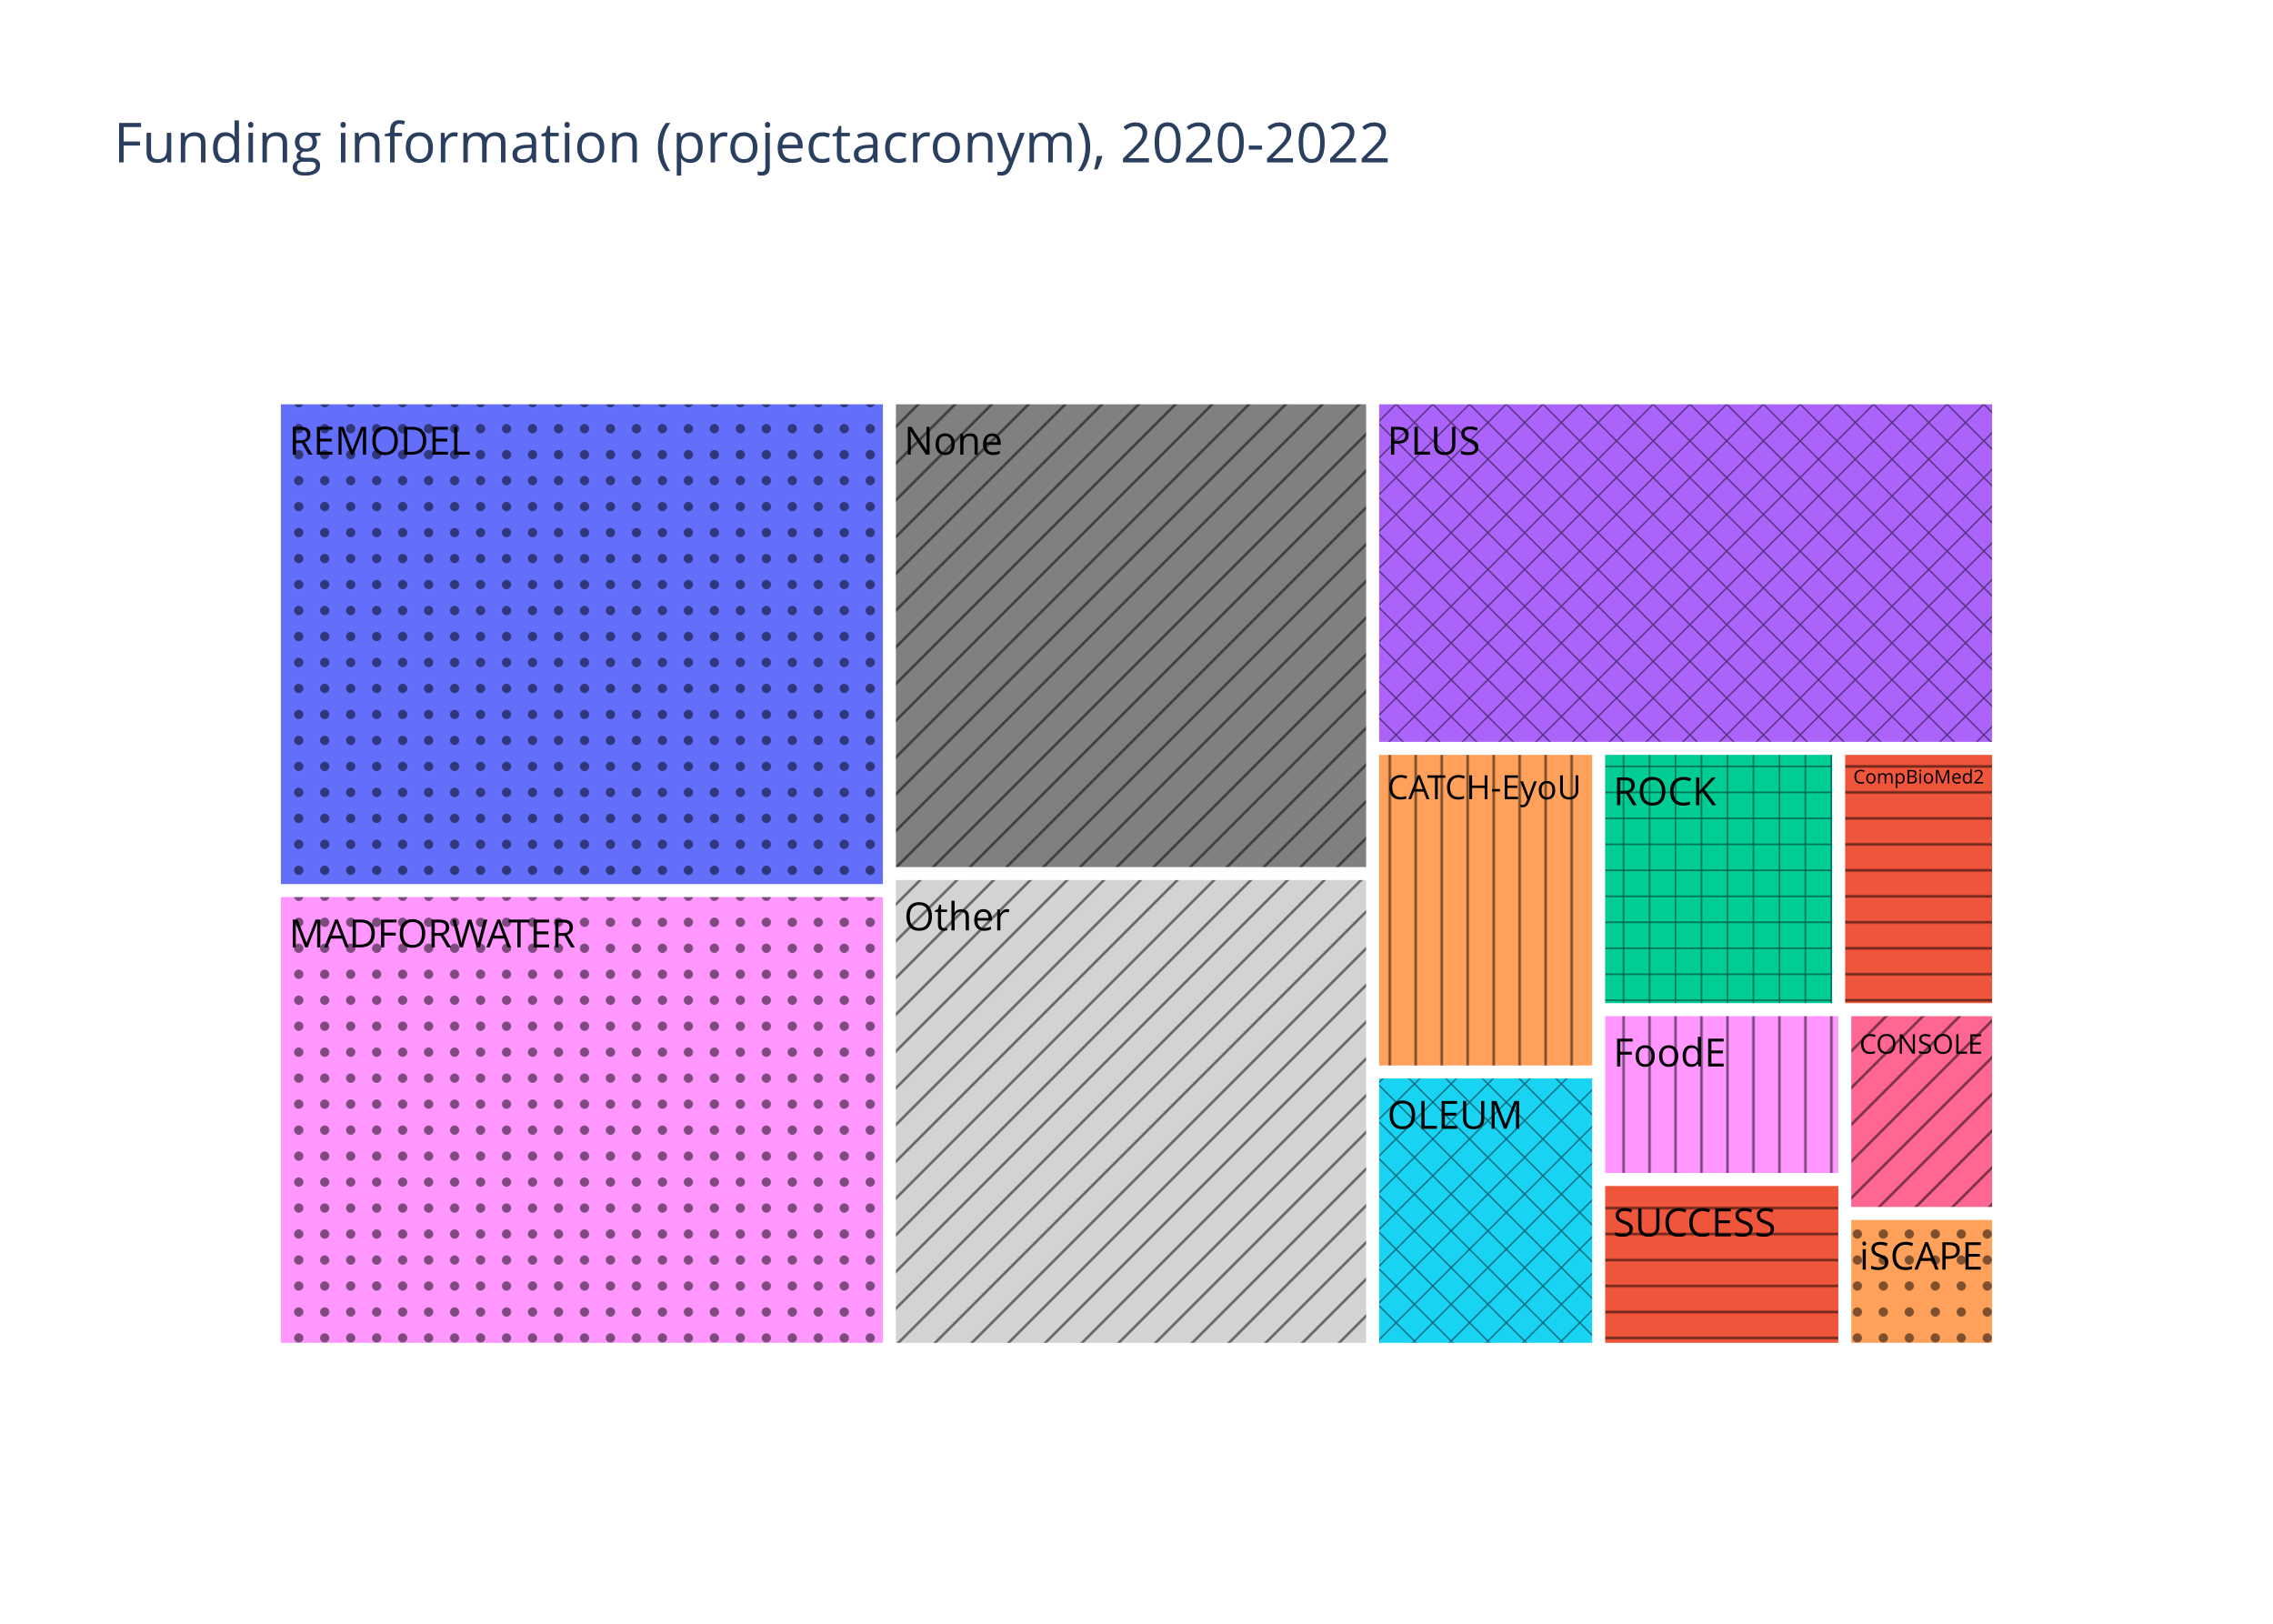
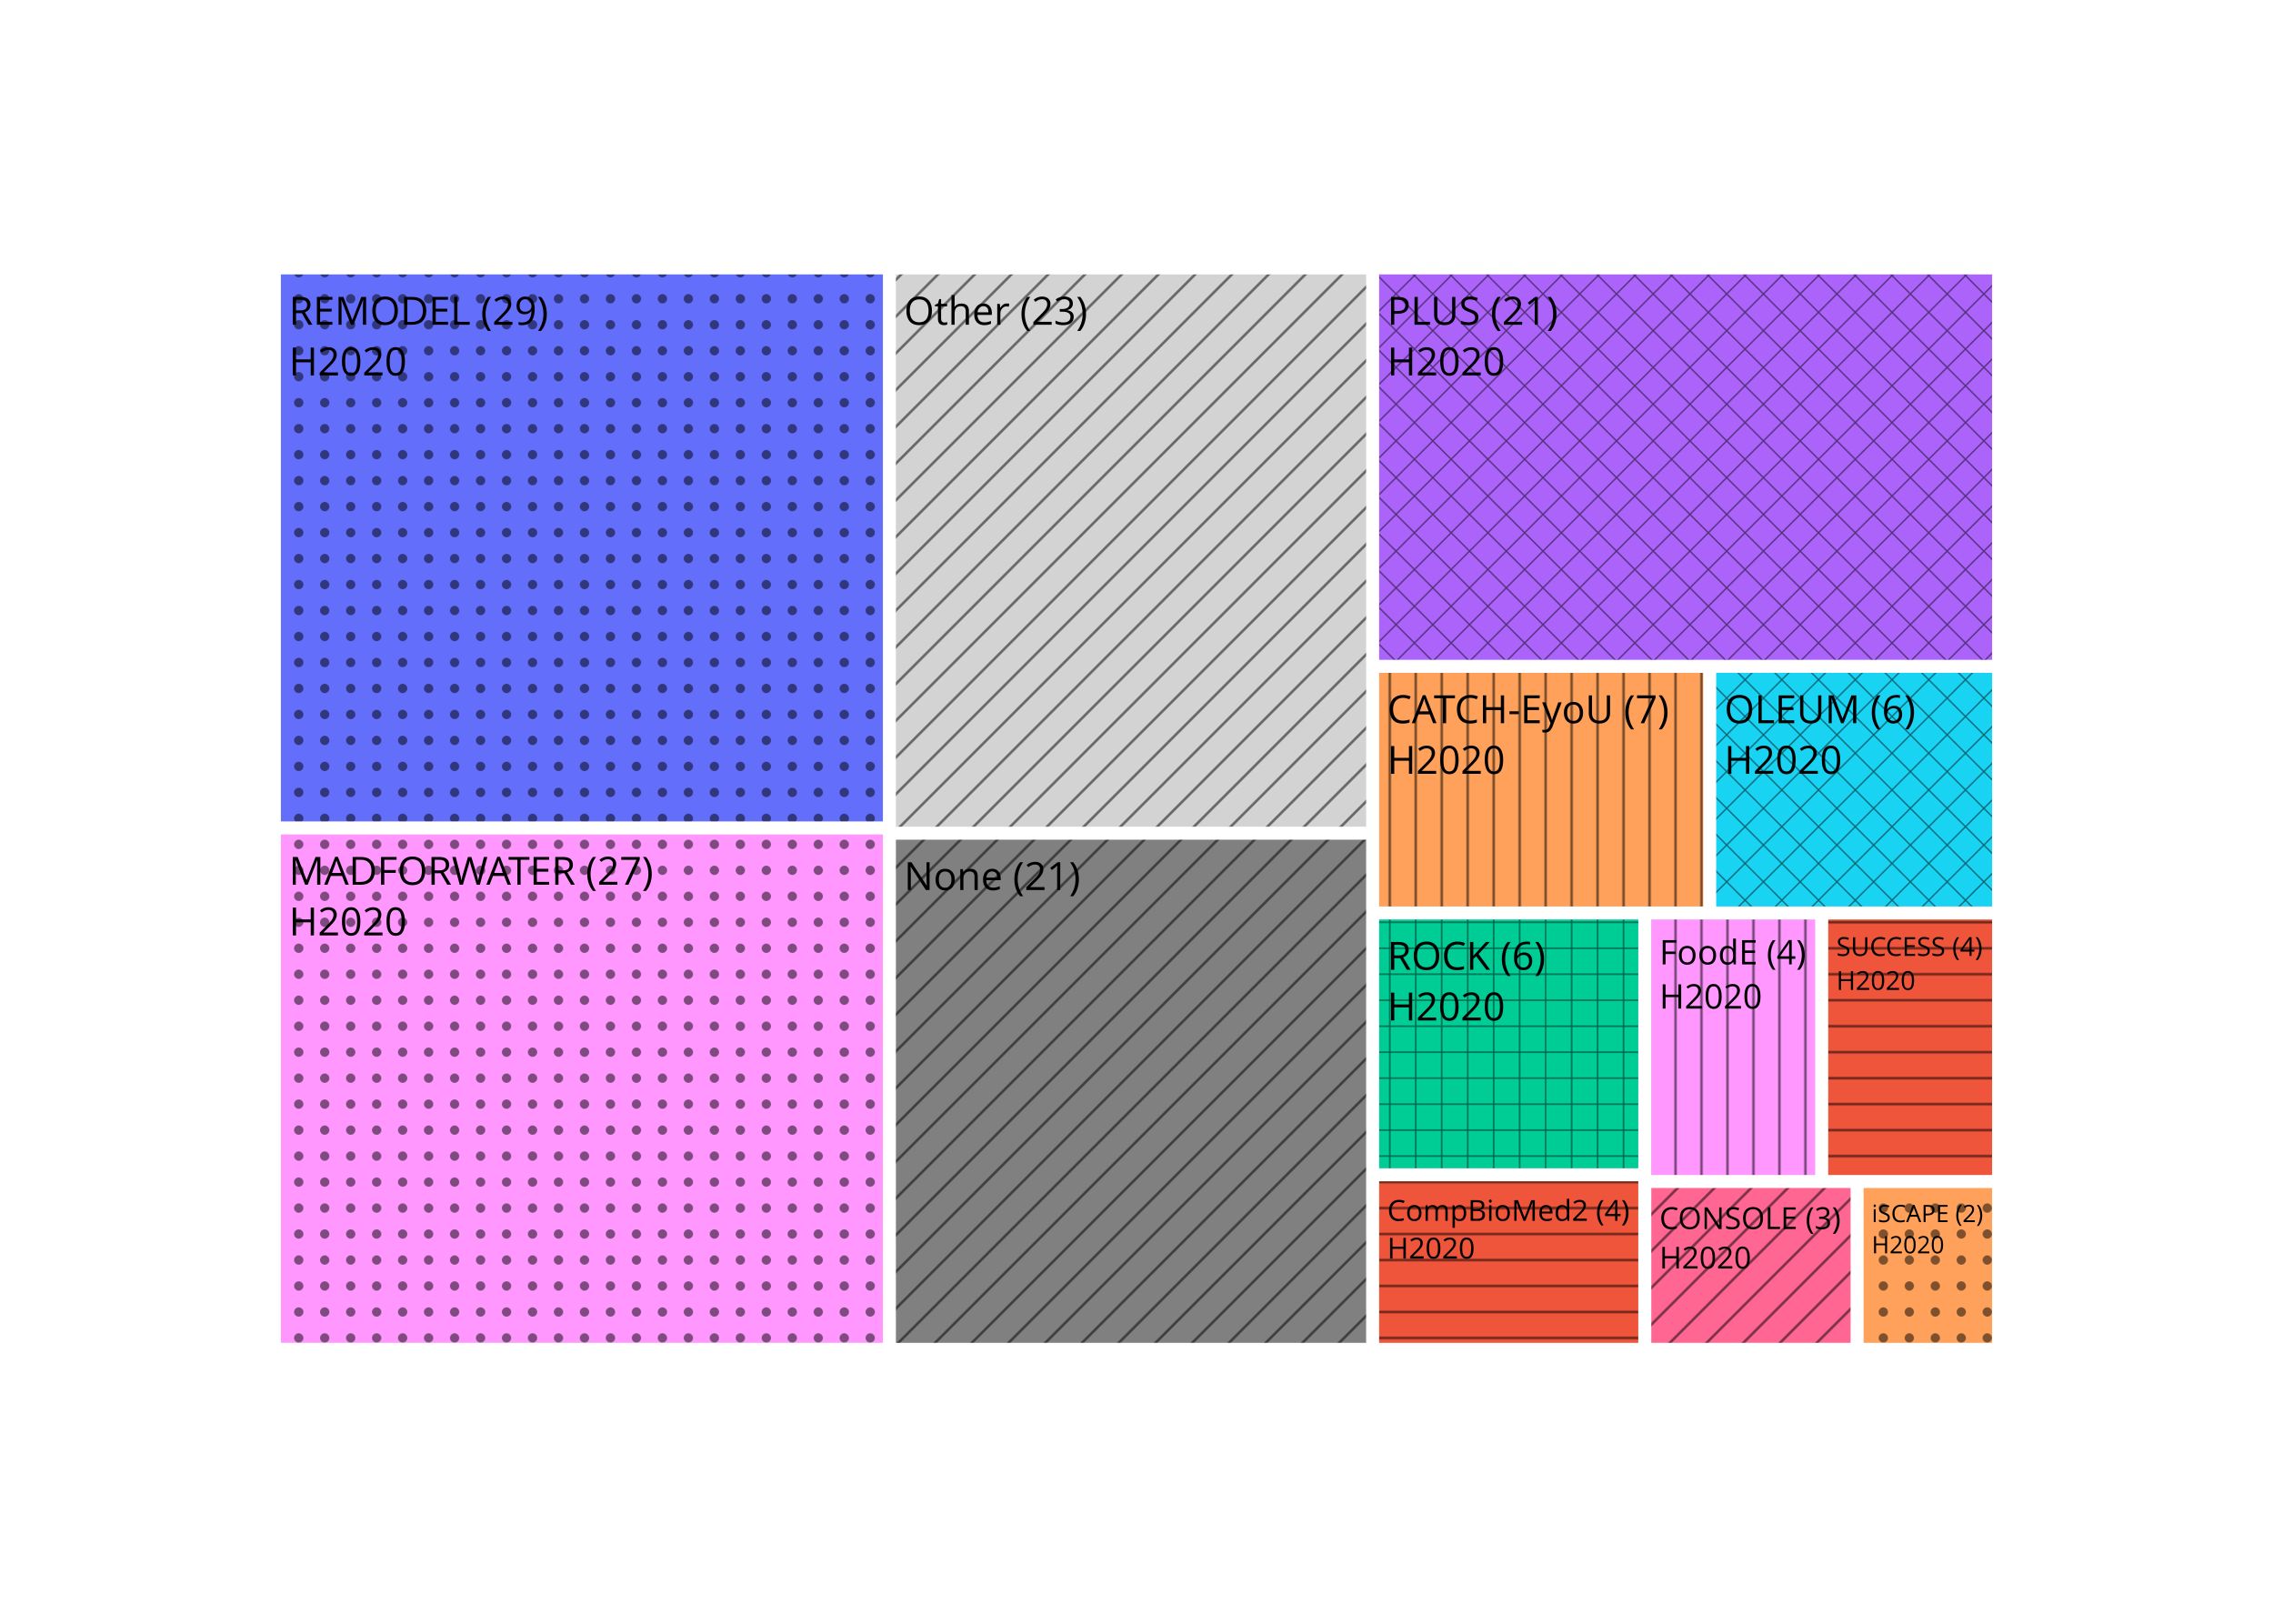
<svg xmlns="http://www.w3.org/2000/svg" class="main-svg" width="700" height="500" style="" viewBox="0 0 700 500">
  <rect x="0" y="0" width="700" height="500" style="fill: rgb(255, 255, 255); fill-opacity: 1;" />
-   <defs id="defs-4b26fe">
+   <defs id="defs-ee88af">
    <g class="clips" />
    <g class="gradients" />
    <g class="patterns">
-       <pattern id="p4b26fe-59d15e-9" width="8px" height="8px" patternUnits="userSpaceOnUse" patternTransform="">
+       <pattern id="pee88af-a632e0-9" width="8px" height="8px" patternUnits="userSpaceOnUse" patternTransform="">
        <rect width="8px" height="8px" fill="rgb(99, 110, 250)" fill-opacity="1" />
        <circle cx="4" cy="4" r="1.427" opacity="0.5" fill="rgb(0, 0, 0)" />
      </pattern>
-       <pattern id="p4b26fe-59d15e-4" width="8px" height="8px" patternUnits="userSpaceOnUse" patternTransform="">
+       <pattern id="pee88af-a632e0-4" width="8px" height="8px" patternUnits="userSpaceOnUse" patternTransform="">
        <rect width="8px" height="8px" fill="rgb(255, 151, 255)" fill-opacity="1" />
        <circle cx="4" cy="4" r="1.427" opacity="0.5" fill="rgb(0, 0, 0)" />
      </pattern>
-       <pattern id="p4b26fe-59d15e-5" width="11.314px" height="11.314px" patternUnits="userSpaceOnUse" patternTransform="">
+       <pattern id="pee88af-a632e0-7" width="11.314px" height="11.314px" patternUnits="userSpaceOnUse" patternTransform="">
+         <rect width="11.314px" height="11.314px" fill="rgb(211, 211, 211)" fill-opacity="1" />
+         <path d="M-2.828,2.828l5.657,-5.657M0,11.314L11.314,0M8.485,14.142l5.657,-5.657" opacity="0.5" stroke="rgb(0, 0, 0)" stroke-width="0.8px" />
+       </pattern>
+       <pattern id="pee88af-a632e0-5" width="11.314px" height="11.314px" patternUnits="userSpaceOnUse" patternTransform="">
        <rect width="11.314px" height="11.314px" fill="rgb(128, 128, 128)" fill-opacity="1" />
        <path d="M-2.828,2.828l5.657,-5.657M0,11.314L11.314,0M8.485,14.142l5.657,-5.657" opacity="0.5" stroke="rgb(0, 0, 0)" stroke-width="0.8px" />
      </pattern>
-       <pattern id="p4b26fe-59d15e-7" width="11.314px" height="11.314px" patternUnits="userSpaceOnUse" patternTransform="">
-         <rect width="11.314px" height="11.314px" fill="rgb(211, 211, 211)" fill-opacity="1" />
-         <path d="M-2.828,2.828l5.657,-5.657M0,11.314L11.314,0M8.485,14.142l5.657,-5.657" opacity="0.5" stroke="rgb(0, 0, 0)" stroke-width="0.8px" />
-       </pattern>
-       <pattern id="p4b26fe-59d15e-8" width="11.314px" height="11.314px" patternUnits="userSpaceOnUse" patternTransform="">
+       <pattern id="pee88af-a632e0-8" width="11.314px" height="11.314px" patternUnits="userSpaceOnUse" patternTransform="">
        <rect width="11.314px" height="11.314px" fill="rgb(171, 99, 250)" fill-opacity="1" />
        <path d="M-2.828,2.828l5.657,-5.657M0,11.314L11.314,0M8.485,14.142l5.657,-5.657M8.485,-2.828l5.657,5.657M0,0L11.314,11.314M-2.828,8.485l5.657,5.657" opacity="0.5" stroke="rgb(0, 0, 0)" stroke-width="0.411px" />
      </pattern>
-       <pattern id="p4b26fe-59d15e-0" width="8px" height="8px" patternUnits="userSpaceOnUse" patternTransform="">
+       <pattern id="pee88af-a632e0-0" width="8px" height="8px" patternUnits="userSpaceOnUse" patternTransform="">
        <rect width="8px" height="8px" fill="rgb(255, 161, 90)" fill-opacity="1" />
        <path d="M4,0L4,8" opacity="0.5" stroke="rgb(0, 0, 0)" stroke-width="0.8px" />
      </pattern>
-       <pattern id="p4b26fe-59d15e-6" width="11.314px" height="11.314px" patternUnits="userSpaceOnUse" patternTransform="">
+       <pattern id="pee88af-a632e0-6" width="11.314px" height="11.314px" patternUnits="userSpaceOnUse" patternTransform="">
        <rect width="11.314px" height="11.314px" fill="rgb(25, 211, 243)" fill-opacity="1" />
        <path d="M-2.828,2.828l5.657,-5.657M0,11.314L11.314,0M8.485,14.142l5.657,-5.657M8.485,-2.828l5.657,5.657M0,0L11.314,11.314M-2.828,8.485l5.657,5.657" opacity="0.5" stroke="rgb(0, 0, 0)" stroke-width="0.411px" />
      </pattern>
-       <pattern id="p4b26fe-59d15e-10" width="8px" height="8px" patternUnits="userSpaceOnUse" patternTransform="">
+       <pattern id="pee88af-a632e0-10" width="8px" height="8px" patternUnits="userSpaceOnUse" patternTransform="">
        <rect width="8px" height="8px" fill="rgb(0, 204, 150)" fill-opacity="1" />
        <path d="M4,0L4,8M0,4L8,4" opacity="0.5" stroke="rgb(0, 0, 0)" stroke-width="0.411px" />
      </pattern>
-       <pattern id="p4b26fe-59d15e-2" width="8px" height="8px" patternUnits="userSpaceOnUse" patternTransform="">
+       <pattern id="pee88af-a632e0-2" width="8px" height="8px" patternUnits="userSpaceOnUse" patternTransform="">
        <rect width="8px" height="8px" fill="rgb(239, 85, 59)" fill-opacity="1" />
        <path d="M0,4L8,4" opacity="0.5" stroke="rgb(0, 0, 0)" stroke-width="0.8px" />
      </pattern>
-       <pattern id="p4b26fe-59d15e-3" width="8px" height="8px" patternUnits="userSpaceOnUse" patternTransform="">
+       <pattern id="pee88af-a632e0-3" width="8px" height="8px" patternUnits="userSpaceOnUse" patternTransform="">
        <rect width="8px" height="8px" fill="rgb(255, 151, 255)" fill-opacity="1" />
        <path d="M4,0L4,8" opacity="0.5" stroke="rgb(0, 0, 0)" stroke-width="0.8px" />
      </pattern>
-       <pattern id="p4b26fe-59d15e-11" width="8px" height="8px" patternUnits="userSpaceOnUse" patternTransform="">
+       <pattern id="pee88af-a632e0-11" width="8px" height="8px" patternUnits="userSpaceOnUse" patternTransform="">
        <rect width="8px" height="8px" fill="rgb(239, 85, 59)" fill-opacity="1" />
        <path d="M0,4L8,4" opacity="0.5" stroke="rgb(0, 0, 0)" stroke-width="0.8px" />
      </pattern>
-       <pattern id="p4b26fe-59d15e-1" width="11.314px" height="11.314px" patternUnits="userSpaceOnUse" patternTransform="">
+       <pattern id="pee88af-a632e0-1" width="11.314px" height="11.314px" patternUnits="userSpaceOnUse" patternTransform="">
        <rect width="11.314px" height="11.314px" fill="rgb(255, 102, 146)" fill-opacity="1" />
        <path d="M-2.828,2.828l5.657,-5.657M0,11.314L11.314,0M8.485,14.142l5.657,-5.657" opacity="0.5" stroke="rgb(0, 0, 0)" stroke-width="0.8px" />
      </pattern>
-       <pattern id="p4b26fe-59d15e-12" width="8px" height="8px" patternUnits="userSpaceOnUse" patternTransform="">
+       <pattern id="pee88af-a632e0-12" width="8px" height="8px" patternUnits="userSpaceOnUse" patternTransform="">
        <rect width="8px" height="8px" fill="rgb(255, 161, 90)" fill-opacity="1" />
        <circle cx="4" cy="4" r="1.427" opacity="0.5" fill="rgb(0, 0, 0)" />
      </pattern>
    </g>
  </defs>
  <g class="bglayer" />
  <g class="layer-below">
    <g class="imagelayer" />
    <g class="shapelayer" />
  </g>
  <g class="cartesianlayer" />
  <g class="polarlayer" />
  <g class="smithlayer" />
  <g class="ternarylayer" />
  <g class="geolayer" />
  <g class="funnelarealayer" />
  <g class="pielayer" />
  <g class="iciclelayer" />
  <g class="treemaplayer">
    <g class="trace treemap" style="opacity: 1;">
      <g class="slice cursor-pointer">
-         <path class="surface" d="M80,100L620,100L620,420L80,420Z" style="pointer-events: none; fill: rgb(0, 0, 0); fill-opacity: 0; stroke-width: 0; stroke: rgb(0, 0, 0); stroke-opacity: 0; opacity: 100;" />
-         <g class="slicetext">
-           <text data-notex="1" class="slicetext" text-anchor="start" x="0" y="0" style="font-family: 'Open Sans', verdana, arial, sans-serif; font-size: 12px; fill: rgb(42, 63, 95); fill-opacity: 1; white-space: pre;" transform="translate(86,116)"> </text>
-         </g>
-       </g>
-       <g class="slice cursor-pointer">
-         <path class="surface pattern_filled" d="M86,124L272.401,124L272.401,272.732L86,272.732Z" style="pointer-events: none; stroke-width: 1; fill: url('#p4b26fe-59d15e-9'); stroke: rgb(255, 255, 255); stroke-opacity: 1; opacity: 1;" />
-         <g class="slicetext">
-           <text data-notex="1" class="slicetext" text-anchor="start" x="0" y="0" style="font-family: 'Open Sans', verdana, arial, sans-serif; font-size: 12px; fill: rgb(255, 255, 255); fill-opacity: 1; white-space: pre;" transform="translate(89,140)">
-             <tspan style=" fill: black; text-shadow: -2px -2px 0 #FFF, 2px -2px 0 #FFF, -2px 2px 0 #FFF, 2px 2px 0 #FFF, -2px 0 0 #FFF, 2px 0 0 #FFF, 0 -2px 0 #FFF, 0 2px 0 #FFF;">REMODEL</tspan>
-           </text>
-         </g>
-       </g>
-       <g class="slice cursor-pointer">
-         <path class="surface pattern_filled" d="M86,275.732L272.401,275.732L272.401,414L86,414Z" style="pointer-events: none; stroke-width: 1; fill: url('#p4b26fe-59d15e-4'); stroke: rgb(255, 255, 255); stroke-opacity: 1; opacity: 1;" />
-         <g class="slicetext">
-           <text data-notex="1" class="slicetext" text-anchor="start" x="0" y="0" style="font-family: 'Open Sans', verdana, arial, sans-serif; font-size: 12px; fill: rgb(68, 68, 68); fill-opacity: 1; white-space: pre;" transform="translate(89,291.7321)">
-             <tspan style=" fill: black; text-shadow: -2px -2px 0 #FFF, 2px -2px 0 #FFF, -2px 2px 0 #FFF, 2px 2px 0 #FFF, -2px 0 0 #FFF, 2px 0 0 #FFF, 0 -2px 0 #FFF, 0 2px 0 #FFF;">MADFORWATER</tspan>
-           </text>
-         </g>
-       </g>
-       <g class="slice cursor-pointer">
-         <path class="surface pattern_filled" d="M275.401,124L421.217,124L421.217,267.5L275.401,267.5Z" style="pointer-events: none; stroke-width: 1; fill: url('#p4b26fe-59d15e-5'); stroke: rgb(255, 255, 255); stroke-opacity: 1; opacity: 1;" />
-         <g class="slicetext">
-           <text data-notex="1" class="slicetext" text-anchor="start" x="0" y="0" style="font-family: 'Open Sans', verdana, arial, sans-serif; font-size: 12px; fill: rgb(255, 255, 255); fill-opacity: 1; white-space: pre;" transform="translate(278.4013,140)">
-             <tspan style=" fill: black; text-shadow: -2px -2px 0 #FFF, 2px -2px 0 #FFF, -2px 2px 0 #FFF, 2px 2px 0 #FFF, -2px 0 0 #FFF, 2px 0 0 #FFF, 0 -2px 0 #FFF, 0 2px 0 #FFF;">None</tspan>
-           </text>
-         </g>
-       </g>
-       <g class="slice cursor-pointer">
-         <path class="surface pattern_filled" d="M275.401,270.5L421.217,270.5L421.217,414L275.401,414Z" style="pointer-events: none; stroke-width: 1; fill: url('#p4b26fe-59d15e-7'); stroke: rgb(255, 255, 255); stroke-opacity: 1; opacity: 1;" />
-         <g class="slicetext">
-           <text data-notex="1" class="slicetext" text-anchor="start" x="0" y="0" style="font-family: 'Open Sans', verdana, arial, sans-serif; font-size: 12px; fill: rgb(68, 68, 68); fill-opacity: 1; white-space: pre;" transform="translate(278.4013,286.5)">
-             <tspan style=" fill: black; text-shadow: -2px -2px 0 #FFF, 2px -2px 0 #FFF, -2px 2px 0 #FFF, 2px 2px 0 #FFF, -2px 0 0 #FFF, 2px 0 0 #FFF, 0 -2px 0 #FFF, 0 2px 0 #FFF;">Other</tspan>
-           </text>
-         </g>
-       </g>
-       <g class="slice cursor-pointer">
-         <path class="surface pattern_filled" d="M424.217,124L614,124L614,228.947L424.217,228.947Z" style="pointer-events: none; stroke-width: 1; fill: url('#p4b26fe-59d15e-8'); stroke: rgb(255, 255, 255); stroke-opacity: 1; opacity: 1;" />
-         <g class="slicetext">
-           <text data-notex="1" class="slicetext" text-anchor="start" x="0" y="0" style="font-family: 'Open Sans', verdana, arial, sans-serif; font-size: 12px; fill: rgb(255, 255, 255); fill-opacity: 1; white-space: pre;" transform="translate(427.2166,140)">
-             <tspan style=" fill: black; text-shadow: -2px -2px 0 #FFF, 2px -2px 0 #FFF, -2px 2px 0 #FFF, 2px 2px 0 #FFF, -2px 0 0 #FFF, 2px 0 0 #FFF, 0 -2px 0 #FFF, 0 2px 0 #FFF;">PLUS</tspan>
-           </text>
-         </g>
-       </g>
-       <g class="slice cursor-pointer">
-         <path class="surface pattern_filled" d="M424.217,231.947L490.833,231.947L490.833,328.591L424.217,328.591Z" style="pointer-events: none; stroke-width: 1; fill: url('#p4b26fe-59d15e-0'); stroke: rgb(255, 255, 255); stroke-opacity: 1; opacity: 1;" />
-         <g class="slicetext">
-           <text data-notex="1" class="slicetext" text-anchor="start" x="0" y="0" style="font-family: 'Open Sans', verdana, arial, sans-serif; font-size: 12px; fill: rgb(68, 68, 68); fill-opacity: 1; white-space: pre;" transform="translate(427.2166,246.0976)scale(0.8577138)">
-             <tspan style=" fill: black; text-shadow: -2px -2px 0 #FFF, 2px -2px 0 #FFF, -2px 2px 0 #FFF, 2px 2px 0 #FFF, -2px 0 0 #FFF, 2px 0 0 #FFF, 0 -2px 0 #FFF, 0 2px 0 #FFF;">CATCH-EyoU</tspan>
-           </text>
-         </g>
-       </g>
-       <g class="slice cursor-pointer">
-         <path class="surface pattern_filled" d="M424.217,331.591L490.833,331.591L490.833,414L424.217,414Z" style="pointer-events: none; stroke-width: 1; fill: url('#p4b26fe-59d15e-6'); stroke: rgb(255, 255, 255); stroke-opacity: 1; opacity: 1;" />
-         <g class="slicetext">
-           <text data-notex="1" class="slicetext" text-anchor="start" x="0" y="0" style="font-family: 'Open Sans', verdana, arial, sans-serif; font-size: 12px; fill: rgb(68, 68, 68); fill-opacity: 1; white-space: pre;" transform="translate(427.2166,347.5911)">
-             <tspan style=" fill: black; text-shadow: -2px -2px 0 #FFF, 2px -2px 0 #FFF, -2px 2px 0 #FFF, 2px 2px 0 #FFF, -2px 0 0 #FFF, 2px 0 0 #FFF, 0 -2px 0 #FFF, 0 2px 0 #FFF;">OLEUM</tspan>
-           </text>
-         </g>
-       </g>
-       <g class="slice cursor-pointer">
-         <path class="surface pattern_filled" d="M493.833,231.947L564.733,231.947L564.733,309.405L493.833,309.405Z" style="pointer-events: none; stroke-width: 1; fill: url('#p4b26fe-59d15e-10'); stroke: rgb(255, 255, 255); stroke-opacity: 1; opacity: 1;" />
-         <g class="slicetext">
-           <text data-notex="1" class="slicetext" text-anchor="start" x="0" y="0" style="font-family: 'Open Sans', verdana, arial, sans-serif; font-size: 12px; fill: rgb(68, 68, 68); fill-opacity: 1; white-space: pre;" transform="translate(496.8328,247.9474)">
-             <tspan style=" fill: black; text-shadow: -2px -2px 0 #FFF, 2px -2px 0 #FFF, -2px 2px 0 #FFF, 2px 2px 0 #FFF, -2px 0 0 #FFF, 2px 0 0 #FFF, 0 -2px 0 #FFF, 0 2px 0 #FFF;">ROCK</tspan>
-           </text>
-         </g>
-       </g>
-       <g class="slice cursor-pointer">
-         <path class="surface pattern_filled" d="M567.733,231.947L614,231.947L614,309.405L567.733,309.405Z" style="pointer-events: none; stroke-width: 1; fill: url('#p4b26fe-59d15e-2'); stroke: rgb(255, 255, 255); stroke-opacity: 1; opacity: 1;" />
-         <g class="slicetext">
-           <text data-notex="1" class="slicetext" text-anchor="start" x="0" y="0" style="font-family: 'Open Sans', verdana, arial, sans-serif; font-size: 12px; fill: rgb(255, 255, 255); fill-opacity: 1; white-space: pre;" transform="translate(570.7331,241.2465)scale(0.4845502)">
-             <tspan style=" fill: black; text-shadow: -2px -2px 0 #FFF, 2px -2px 0 #FFF, -2px 2px 0 #FFF, 2px 2px 0 #FFF, -2px 0 0 #FFF, 2px 0 0 #FFF, 0 -2px 0 #FFF, 0 2px 0 #FFF;">CompBioMed2</tspan>
-           </text>
-         </g>
-       </g>
-       <g class="slice cursor-pointer">
-         <path class="surface pattern_filled" d="M493.833,312.405L566.628,312.405L566.628,361.703L493.833,361.703Z" style="pointer-events: none; stroke-width: 1; fill: url('#p4b26fe-59d15e-3'); stroke: rgb(255, 255, 255); stroke-opacity: 1; opacity: 1;" />
-         <g class="slicetext">
-           <text data-notex="1" class="slicetext" text-anchor="start" x="0" y="0" style="font-family: 'Open Sans', verdana, arial, sans-serif; font-size: 12px; fill: rgb(68, 68, 68); fill-opacity: 1; white-space: pre;" transform="translate(496.8328,328.405)">
-             <tspan style=" fill: black; text-shadow: -2px -2px 0 #FFF, 2px -2px 0 #FFF, -2px 2px 0 #FFF, 2px 2px 0 #FFF, -2px 0 0 #FFF, 2px 0 0 #FFF, 0 -2px 0 #FFF, 0 2px 0 #FFF;">FoodE</tspan>
-           </text>
-         </g>
-       </g>
-       <g class="slice cursor-pointer">
-         <path class="surface pattern_filled" d="M493.833,364.703L566.628,364.703L566.628,414L493.833,414Z" style="pointer-events: none; stroke-width: 1; fill: url('#p4b26fe-59d15e-11'); stroke: rgb(255, 255, 255); stroke-opacity: 1; opacity: 1;" />
-         <g class="slicetext">
-           <text data-notex="1" class="slicetext" text-anchor="start" x="0" y="0" style="font-family: 'Open Sans', verdana, arial, sans-serif; font-size: 12px; fill: rgb(255, 255, 255); fill-opacity: 1; white-space: pre;" transform="translate(496.8328,380.7025)">
-             <tspan style=" fill: black; text-shadow: -2px -2px 0 #FFF, 2px -2px 0 #FFF, -2px 2px 0 #FFF, 2px 2px 0 #FFF, -2px 0 0 #FFF, 2px 0 0 #FFF, 0 -2px 0 #FFF, 0 2px 0 #FFF;">SUCCESS</tspan>
-           </text>
-         </g>
-       </g>
-       <g class="slice cursor-pointer">
-         <path class="surface pattern_filled" d="M569.628,312.405L614,312.405L614,372.162L569.628,372.162Z" style="pointer-events: none; stroke-width: 1; fill: url('#p4b26fe-59d15e-1'); stroke: rgb(255, 255, 255); stroke-opacity: 1; opacity: 1;" />
-         <g class="slicetext">
-           <text data-notex="1" class="slicetext" text-anchor="start" x="0" y="0" style="font-family: 'Open Sans', verdana, arial, sans-serif; font-size: 12px; fill: rgb(68, 68, 68); fill-opacity: 1; white-space: pre;" transform="translate(572.628,324.4574)scale(0.6963374)">
-             <tspan style=" fill: black; text-shadow: -2px -2px 0 #FFF, 2px -2px 0 #FFF, -2px 2px 0 #FFF, 2px 2px 0 #FFF, -2px 0 0 #FFF, 2px 0 0 #FFF, 0 -2px 0 #FFF, 0 2px 0 #FFF;">CONSOLE</tspan>
-           </text>
-         </g>
-       </g>
-       <g class="slice cursor-pointer">
-         <path class="surface pattern_filled" d="M569.628,375.162L614,375.162L614,414L569.628,414Z" style="pointer-events: none; stroke-width: 1; fill: url('#p4b26fe-59d15e-12'); stroke: rgb(255, 255, 255); stroke-opacity: 1; opacity: 1;" />
-         <g class="slicetext">
-           <text data-notex="1" class="slicetext" text-anchor="start" x="0" y="0" style="font-family: 'Open Sans', verdana, arial, sans-serif; font-size: 12px; fill: rgb(68, 68, 68); fill-opacity: 1; white-space: pre;" transform="translate(572.628,390.961)scale(0.9845384)">
-             <tspan style=" fill: black; text-shadow: -2px -2px 0 #FFF, 2px -2px 0 #FFF, -2px 2px 0 #FFF, 2px 2px 0 #FFF, -2px 0 0 #FFF, 2px 0 0 #FFF, 0 -2px 0 #FFF, 0 2px 0 #FFF;">iSCAPE</tspan>
+         <path class="surface" d="M80,60L620,60L620,420L80,420Z" style="pointer-events: none; fill: rgb(0, 0, 0); fill-opacity: 0; stroke-width: 0; stroke: rgb(0, 0, 0); stroke-opacity: 0; opacity: 100;" />
+         <g class="slicetext">
+           <text data-notex="1" class="slicetext" text-anchor="start" x="0" y="0" style="font-family: 'Open Sans', verdana, arial, sans-serif; font-size: 12px; fill: rgb(42, 63, 95); fill-opacity: 1; white-space: pre;" transform="translate(86,76)"> </text>
+         </g>
+       </g>
+       <g class="slice cursor-pointer">
+         <path class="surface pattern_filled" d="M86,84L272.401,84L272.401,253.446L86,253.446Z" style="pointer-events: none; stroke-width: 1; fill: url('#pee88af-a632e0-9'); stroke: rgb(255, 255, 255); stroke-opacity: 1; opacity: 1;" />
+         <g class="slicetext">
+           <text data-notex="1" class="slicetext" text-anchor="start" x="0" y="0" style="font-family: 'Open Sans', verdana, arial, sans-serif; font-size: 12px; fill: rgb(255, 255, 255); fill-opacity: 1; white-space: pre;" transform="translate(89,100)">
+             <tspan class="line" dy="0em" x="0" y="0">
+               <tspan style=" fill: black; text-shadow: -2px -2px 0 #FFF, 2px -2px 0 #FFF, -2px 2px 0 #FFF, 2px 2px 0 #FFF, -2px 0 0 #FFF, 2px 0 0 #FFF, 0 -2px 0 #FFF, 0 2px 0 #FFF;">REMODEL (29)</tspan>
+             </tspan>
+             <tspan class="line" dy="1.3em" x="0" y="0">
+               <tspan style=" fill: black; text-shadow: -2px -2px 0 #FFF, 2px -2px 0 #FFF, -2px 2px 0 #FFF, 2px 2px 0 #FFF, -2px 0 0 #FFF, 2px 0 0 #FFF, 0 -2px 0 #FFF, 0 2px 0 #FFF;">H2020</tspan>
+             </tspan>
+           </text>
+         </g>
+       </g>
+       <g class="slice cursor-pointer">
+         <path class="surface pattern_filled" d="M86,256.446L272.401,256.446L272.401,414L86,414Z" style="pointer-events: none; stroke-width: 1; fill: url('#pee88af-a632e0-4'); stroke: rgb(255, 255, 255); stroke-opacity: 1; opacity: 1;" />
+         <g class="slicetext">
+           <text data-notex="1" class="slicetext" text-anchor="start" x="0" y="0" style="font-family: 'Open Sans', verdana, arial, sans-serif; font-size: 12px; fill: rgb(68, 68, 68); fill-opacity: 1; white-space: pre;" transform="translate(89,272.4464)">
+             <tspan class="line" dy="0em" x="0" y="0">
+               <tspan style=" fill: black; text-shadow: -2px -2px 0 #FFF, 2px -2px 0 #FFF, -2px 2px 0 #FFF, 2px 2px 0 #FFF, -2px 0 0 #FFF, 2px 0 0 #FFF, 0 -2px 0 #FFF, 0 2px 0 #FFF;">MADFORWATER (27)</tspan>
+             </tspan>
+             <tspan class="line" dy="1.3em" x="0" y="0">
+               <tspan style=" fill: black; text-shadow: -2px -2px 0 #FFF, 2px -2px 0 #FFF, -2px 2px 0 #FFF, 2px 2px 0 #FFF, -2px 0 0 #FFF, 2px 0 0 #FFF, 0 -2px 0 #FFF, 0 2px 0 #FFF;">H2020</tspan>
+             </tspan>
+           </text>
+         </g>
+       </g>
+       <g class="slice cursor-pointer">
+         <path class="surface pattern_filled" d="M275.401,84L421.217,84L421.217,255.068L275.401,255.068Z" style="pointer-events: none; stroke-width: 1; fill: url('#pee88af-a632e0-7'); stroke: rgb(255, 255, 255); stroke-opacity: 1; opacity: 1;" />
+         <g class="slicetext">
+           <text data-notex="1" class="slicetext" text-anchor="start" x="0" y="0" style="font-family: 'Open Sans', verdana, arial, sans-serif; font-size: 12px; fill: rgb(68, 68, 68); fill-opacity: 1; white-space: pre;" transform="translate(278.4013,100)">
+             <tspan class="line" dy="0em" x="0" y="0">
+               <tspan style=" fill: black; text-shadow: -2px -2px 0 #FFF, 2px -2px 0 #FFF, -2px 2px 0 #FFF, 2px 2px 0 #FFF, -2px 0 0 #FFF, 2px 0 0 #FFF, 0 -2px 0 #FFF, 0 2px 0 #FFF;">Other (23)</tspan>
+             </tspan>
+             <tspan class="line" dy="1.3em" x="0" y="0">
+               <tspan style=" fill: black; text-shadow: -2px -2px 0 #FFF, 2px -2px 0 #FFF, -2px 2px 0 #FFF, 2px 2px 0 #FFF, -2px 0 0 #FFF, 2px 0 0 #FFF, 0 -2px 0 #FFF, 0 2px 0 #FFF;" />
+             </tspan>
+           </text>
+         </g>
+       </g>
+       <g class="slice cursor-pointer">
+         <path class="surface pattern_filled" d="M275.401,258.068L421.217,258.068L421.217,414L275.401,414Z" style="pointer-events: none; stroke-width: 1; fill: url('#pee88af-a632e0-5'); stroke: rgb(255, 255, 255); stroke-opacity: 1; opacity: 1;" />
+         <g class="slicetext">
+           <text data-notex="1" class="slicetext" text-anchor="start" x="0" y="0" style="font-family: 'Open Sans', verdana, arial, sans-serif; font-size: 12px; fill: rgb(255, 255, 255); fill-opacity: 1; white-space: pre;" transform="translate(278.4013,274.0682)">
+             <tspan class="line" dy="0em" x="0" y="0">
+               <tspan style=" fill: black; text-shadow: -2px -2px 0 #FFF, 2px -2px 0 #FFF, -2px 2px 0 #FFF, 2px 2px 0 #FFF, -2px 0 0 #FFF, 2px 0 0 #FFF, 0 -2px 0 #FFF, 0 2px 0 #FFF;">None (21)</tspan>
+             </tspan>
+             <tspan class="line" dy="1.3em" x="0" y="0">
+               <tspan style=" fill: black; text-shadow: -2px -2px 0 #FFF, 2px -2px 0 #FFF, -2px 2px 0 #FFF, 2px 2px 0 #FFF, -2px 0 0 #FFF, 2px 0 0 #FFF, 0 -2px 0 #FFF, 0 2px 0 #FFF;" />
+             </tspan>
+           </text>
+         </g>
+       </g>
+       <g class="slice cursor-pointer">
+         <path class="surface pattern_filled" d="M424.217,84L614,84L614,203.684L424.217,203.684Z" style="pointer-events: none; stroke-width: 1; fill: url('#pee88af-a632e0-8'); stroke: rgb(255, 255, 255); stroke-opacity: 1; opacity: 1;" />
+         <g class="slicetext">
+           <text data-notex="1" class="slicetext" text-anchor="start" x="0" y="0" style="font-family: 'Open Sans', verdana, arial, sans-serif; font-size: 12px; fill: rgb(255, 255, 255); fill-opacity: 1; white-space: pre;" transform="translate(427.2166,100)">
+             <tspan class="line" dy="0em" x="0" y="0">
+               <tspan style=" fill: black; text-shadow: -2px -2px 0 #FFF, 2px -2px 0 #FFF, -2px 2px 0 #FFF, 2px 2px 0 #FFF, -2px 0 0 #FFF, 2px 0 0 #FFF, 0 -2px 0 #FFF, 0 2px 0 #FFF;">PLUS (21)</tspan>
+             </tspan>
+             <tspan class="line" dy="1.3em" x="0" y="0">
+               <tspan style=" fill: black; text-shadow: -2px -2px 0 #FFF, 2px -2px 0 #FFF, -2px 2px 0 #FFF, 2px 2px 0 #FFF, -2px 0 0 #FFF, 2px 0 0 #FFF, 0 -2px 0 #FFF, 0 2px 0 #FFF;">H2020</tspan>
+             </tspan>
+           </text>
+         </g>
+       </g>
+       <g class="slice cursor-pointer">
+         <path class="surface pattern_filled" d="M424.217,206.684L525.023,206.684L525.023,279.632L424.217,279.632Z" style="pointer-events: none; stroke-width: 1; fill: url('#pee88af-a632e0-0'); stroke: rgb(255, 255, 255); stroke-opacity: 1; opacity: 1;" />
+         <g class="slicetext">
+           <text data-notex="1" class="slicetext" text-anchor="start" x="0" y="0" style="font-family: 'Open Sans', verdana, arial, sans-serif; font-size: 12px; fill: rgb(68, 68, 68); fill-opacity: 1; white-space: pre;" transform="translate(427.2166,222.6842)">
+             <tspan class="line" dy="0em" x="0" y="0">
+               <tspan style=" fill: black; text-shadow: -2px -2px 0 #FFF, 2px -2px 0 #FFF, -2px 2px 0 #FFF, 2px 2px 0 #FFF, -2px 0 0 #FFF, 2px 0 0 #FFF, 0 -2px 0 #FFF, 0 2px 0 #FFF;">CATCH-EyoU (7)</tspan>
+             </tspan>
+             <tspan class="line" dy="1.3em" x="0" y="0">
+               <tspan style=" fill: black; text-shadow: -2px -2px 0 #FFF, 2px -2px 0 #FFF, -2px 2px 0 #FFF, 2px 2px 0 #FFF, -2px 0 0 #FFF, 2px 0 0 #FFF, 0 -2px 0 #FFF, 0 2px 0 #FFF;">H2020</tspan>
+             </tspan>
+           </text>
+         </g>
+       </g>
+       <g class="slice cursor-pointer">
+         <path class="surface pattern_filled" d="M528.023,206.684L614,206.684L614,279.632L528.023,279.632Z" style="pointer-events: none; stroke-width: 1; fill: url('#pee88af-a632e0-6'); stroke: rgb(255, 255, 255); stroke-opacity: 1; opacity: 1;" />
+         <g class="slicetext">
+           <text data-notex="1" class="slicetext" text-anchor="start" x="0" y="0" style="font-family: 'Open Sans', verdana, arial, sans-serif; font-size: 12px; fill: rgb(68, 68, 68); fill-opacity: 1; white-space: pre;" transform="translate(531.023,222.6842)">
+             <tspan class="line" dy="0em" x="0" y="0">
+               <tspan style=" fill: black; text-shadow: -2px -2px 0 #FFF, 2px -2px 0 #FFF, -2px 2px 0 #FFF, 2px 2px 0 #FFF, -2px 0 0 #FFF, 2px 0 0 #FFF, 0 -2px 0 #FFF, 0 2px 0 #FFF;">OLEUM (6)</tspan>
+             </tspan>
+             <tspan class="line" dy="1.3em" x="0" y="0">
+               <tspan style=" fill: black; text-shadow: -2px -2px 0 #FFF, 2px -2px 0 #FFF, -2px 2px 0 #FFF, 2px 2px 0 #FFF, -2px 0 0 #FFF, 2px 0 0 #FFF, 0 -2px 0 #FFF, 0 2px 0 #FFF;">H2020</tspan>
+             </tspan>
+           </text>
+         </g>
+       </g>
+       <g class="slice cursor-pointer">
+         <path class="surface pattern_filled" d="M424.217,282.632L505.035,282.632L505.035,360.253L424.217,360.253Z" style="pointer-events: none; stroke-width: 1; fill: url('#pee88af-a632e0-10'); stroke: rgb(255, 255, 255); stroke-opacity: 1; opacity: 1;" />
+         <g class="slicetext">
+           <text data-notex="1" class="slicetext" text-anchor="start" x="0" y="0" style="font-family: 'Open Sans', verdana, arial, sans-serif; font-size: 12px; fill: rgb(68, 68, 68); fill-opacity: 1; white-space: pre;" transform="translate(427.2166,298.6316)">
+             <tspan class="line" dy="0em" x="0" y="0">
+               <tspan style=" fill: black; text-shadow: -2px -2px 0 #FFF, 2px -2px 0 #FFF, -2px 2px 0 #FFF, 2px 2px 0 #FFF, -2px 0 0 #FFF, 2px 0 0 #FFF, 0 -2px 0 #FFF, 0 2px 0 #FFF;">ROCK (6)</tspan>
+             </tspan>
+             <tspan class="line" dy="1.3em" x="0" y="0">
+               <tspan style=" fill: black; text-shadow: -2px -2px 0 #FFF, 2px -2px 0 #FFF, -2px 2px 0 #FFF, 2px 2px 0 #FFF, -2px 0 0 #FFF, 2px 0 0 #FFF, 0 -2px 0 #FFF, 0 2px 0 #FFF;">H2020</tspan>
+             </tspan>
+           </text>
+         </g>
+       </g>
+       <g class="slice cursor-pointer">
+         <path class="surface pattern_filled" d="M424.217,363.253L505.035,363.253L505.035,414L424.217,414Z" style="pointer-events: none; stroke-width: 1; fill: url('#pee88af-a632e0-2'); stroke: rgb(255, 255, 255); stroke-opacity: 1; opacity: 1;" />
+         <g class="slicetext">
+           <text data-notex="1" class="slicetext" text-anchor="start" x="0" y="0" style="font-family: 'Open Sans', verdana, arial, sans-serif; font-size: 12px; fill: rgb(255, 255, 255); fill-opacity: 1; white-space: pre;" transform="translate(427.2166,375.9326)scale(0.7446112)">
+             <tspan class="line" dy="0em" x="0" y="0">
+               <tspan style=" fill: black; text-shadow: -2px -2px 0 #FFF, 2px -2px 0 #FFF, -2px 2px 0 #FFF, 2px 2px 0 #FFF, -2px 0 0 #FFF, 2px 0 0 #FFF, 0 -2px 0 #FFF, 0 2px 0 #FFF;">CompBioMed2 (4)</tspan>
+             </tspan>
+             <tspan class="line" dy="1.3em" x="0" y="0">
+               <tspan style=" fill: black; text-shadow: -2px -2px 0 #FFF, 2px -2px 0 #FFF, -2px 2px 0 #FFF, 2px 2px 0 #FFF, -2px 0 0 #FFF, 2px 0 0 #FFF, 0 -2px 0 #FFF, 0 2px 0 #FFF;">H2020</tspan>
+             </tspan>
+           </text>
+         </g>
+       </g>
+       <g class="slice cursor-pointer">
+         <path class="surface pattern_filled" d="M508.035,282.632L559.518,282.632L559.518,362.32L508.035,362.32Z" style="pointer-events: none; stroke-width: 1; fill: url('#pee88af-a632e0-3'); stroke: rgb(255, 255, 255); stroke-opacity: 1; opacity: 1;" />
+         <g class="slicetext">
+           <text data-notex="1" class="slicetext" text-anchor="start" x="0" y="0" style="font-family: 'Open Sans', verdana, arial, sans-serif; font-size: 12px; fill: rgb(68, 68, 68); fill-opacity: 1; white-space: pre;" transform="translate(511.0354,296.9677)scale(0.8720062)">
+             <tspan class="line" dy="0em" x="0" y="0">
+               <tspan style=" fill: black; text-shadow: -2px -2px 0 #FFF, 2px -2px 0 #FFF, -2px 2px 0 #FFF, 2px 2px 0 #FFF, -2px 0 0 #FFF, 2px 0 0 #FFF, 0 -2px 0 #FFF, 0 2px 0 #FFF;">FoodE (4)</tspan>
+             </tspan>
+             <tspan class="line" dy="1.3em" x="0" y="0">
+               <tspan style=" fill: black; text-shadow: -2px -2px 0 #FFF, 2px -2px 0 #FFF, -2px 2px 0 #FFF, 2px 2px 0 #FFF, -2px 0 0 #FFF, 2px 0 0 #FFF, 0 -2px 0 #FFF, 0 2px 0 #FFF;">H2020</tspan>
+             </tspan>
+           </text>
+         </g>
+       </g>
+       <g class="slice cursor-pointer">
+         <path class="surface pattern_filled" d="M562.518,282.632L614,282.632L614,362.32L562.518,362.32Z" style="pointer-events: none; stroke-width: 1; fill: url('#pee88af-a632e0-11'); stroke: rgb(255, 255, 255); stroke-opacity: 1; opacity: 1;" />
+         <g class="slicetext">
+           <text data-notex="1" class="slicetext" text-anchor="start" x="0" y="0" style="font-family: 'Open Sans', verdana, arial, sans-serif; font-size: 12px; fill: rgb(255, 255, 255); fill-opacity: 1; white-space: pre;" transform="translate(565.5177,294.3535)scale(0.6709189)">
+             <tspan class="line" dy="0em" x="0" y="0">
+               <tspan style=" fill: black; text-shadow: -2px -2px 0 #FFF, 2px -2px 0 #FFF, -2px 2px 0 #FFF, 2px 2px 0 #FFF, -2px 0 0 #FFF, 2px 0 0 #FFF, 0 -2px 0 #FFF, 0 2px 0 #FFF;">SUCCESS (4)</tspan>
+             </tspan>
+             <tspan class="line" dy="1.3em" x="0" y="0">
+               <tspan style=" fill: black; text-shadow: -2px -2px 0 #FFF, 2px -2px 0 #FFF, -2px 2px 0 #FFF, 2px 2px 0 #FFF, -2px 0 0 #FFF, 2px 0 0 #FFF, 0 -2px 0 #FFF, 0 2px 0 #FFF;">H2020</tspan>
+             </tspan>
+           </text>
+         </g>
+       </g>
+       <g class="slice cursor-pointer">
+         <path class="surface pattern_filled" d="M508.035,365.32L570.414,365.32L570.414,414L508.035,414Z" style="pointer-events: none; stroke-width: 1; fill: url('#pee88af-a632e0-1'); stroke: rgb(255, 255, 255); stroke-opacity: 1; opacity: 1;" />
+         <g class="slicetext">
+           <text data-notex="1" class="slicetext" text-anchor="start" x="0" y="0" style="font-family: 'Open Sans', verdana, arial, sans-serif; font-size: 12px; fill: rgb(68, 68, 68); fill-opacity: 1; white-space: pre;" transform="translate(511.0354,378.4584)scale(0.7798857)">
+             <tspan class="line" dy="0em" x="0" y="0">
+               <tspan style=" fill: black; text-shadow: -2px -2px 0 #FFF, 2px -2px 0 #FFF, -2px 2px 0 #FFF, 2px 2px 0 #FFF, -2px 0 0 #FFF, 2px 0 0 #FFF, 0 -2px 0 #FFF, 0 2px 0 #FFF;">CONSOLE (3)</tspan>
+             </tspan>
+             <tspan class="line" dy="1.3em" x="0" y="0">
+               <tspan style=" fill: black; text-shadow: -2px -2px 0 #FFF, 2px -2px 0 #FFF, -2px 2px 0 #FFF, 2px 2px 0 #FFF, -2px 0 0 #FFF, 2px 0 0 #FFF, 0 -2px 0 #FFF, 0 2px 0 #FFF;">H2020</tspan>
+             </tspan>
+           </text>
+         </g>
+       </g>
+       <g class="slice cursor-pointer">
+         <path class="surface pattern_filled" d="M573.414,365.32L614,365.32L614,414L573.414,414Z" style="pointer-events: none; stroke-width: 1; fill: url('#pee88af-a632e0-12'); stroke: rgb(255, 255, 255); stroke-opacity: 1; opacity: 1;" />
+         <g class="slicetext">
+           <text data-notex="1" class="slicetext" text-anchor="start" x="0" y="0" style="font-family: 'Open Sans', verdana, arial, sans-serif; font-size: 12px; fill: rgb(68, 68, 68); fill-opacity: 1; white-space: pre;" transform="translate(576.4142,376.3258)scale(0.6158427)">
+             <tspan class="line" dy="0em" x="0" y="0">
+               <tspan style=" fill: black; text-shadow: -2px -2px 0 #FFF, 2px -2px 0 #FFF, -2px 2px 0 #FFF, 2px 2px 0 #FFF, -2px 0 0 #FFF, 2px 0 0 #FFF, 0 -2px 0 #FFF, 0 2px 0 #FFF;">iSCAPE (2)</tspan>
+             </tspan>
+             <tspan class="line" dy="1.3em" x="0" y="0">
+               <tspan style=" fill: black; text-shadow: -2px -2px 0 #FFF, 2px -2px 0 #FFF, -2px 2px 0 #FFF, 2px 2px 0 #FFF, -2px 0 0 #FFF, 2px 0 0 #FFF, 0 -2px 0 #FFF, 0 2px 0 #FFF;">H2020</tspan>
+             </tspan>
          </text>
        </g>
      </g>
    </g>
  </g>
  <g class="sunburstlayer" />
  <g class="glimages" />
-   <defs id="topdefs-4b26fe">
+   <defs id="topdefs-ee88af">
    <g class="clips" />
  </defs>
  <g class="layer-above">
    <g class="imagelayer" />
    <g class="shapelayer" />
  </g>
  <g class="infolayer">
-     <g class="g-gtitle">
-       <text class="gtitle" x="35" y="50" text-anchor="start" dy="0em" style="opacity: 1; font-family: 'Open Sans', verdana, arial, sans-serif; font-size: 17px; fill: rgb(42, 63, 95); fill-opacity: 1; white-space: pre;">Funding information (projectacronym), 2020-2022</text>
-     </g>
+     <g class="g-gtitle" />
  </g>
</svg>
